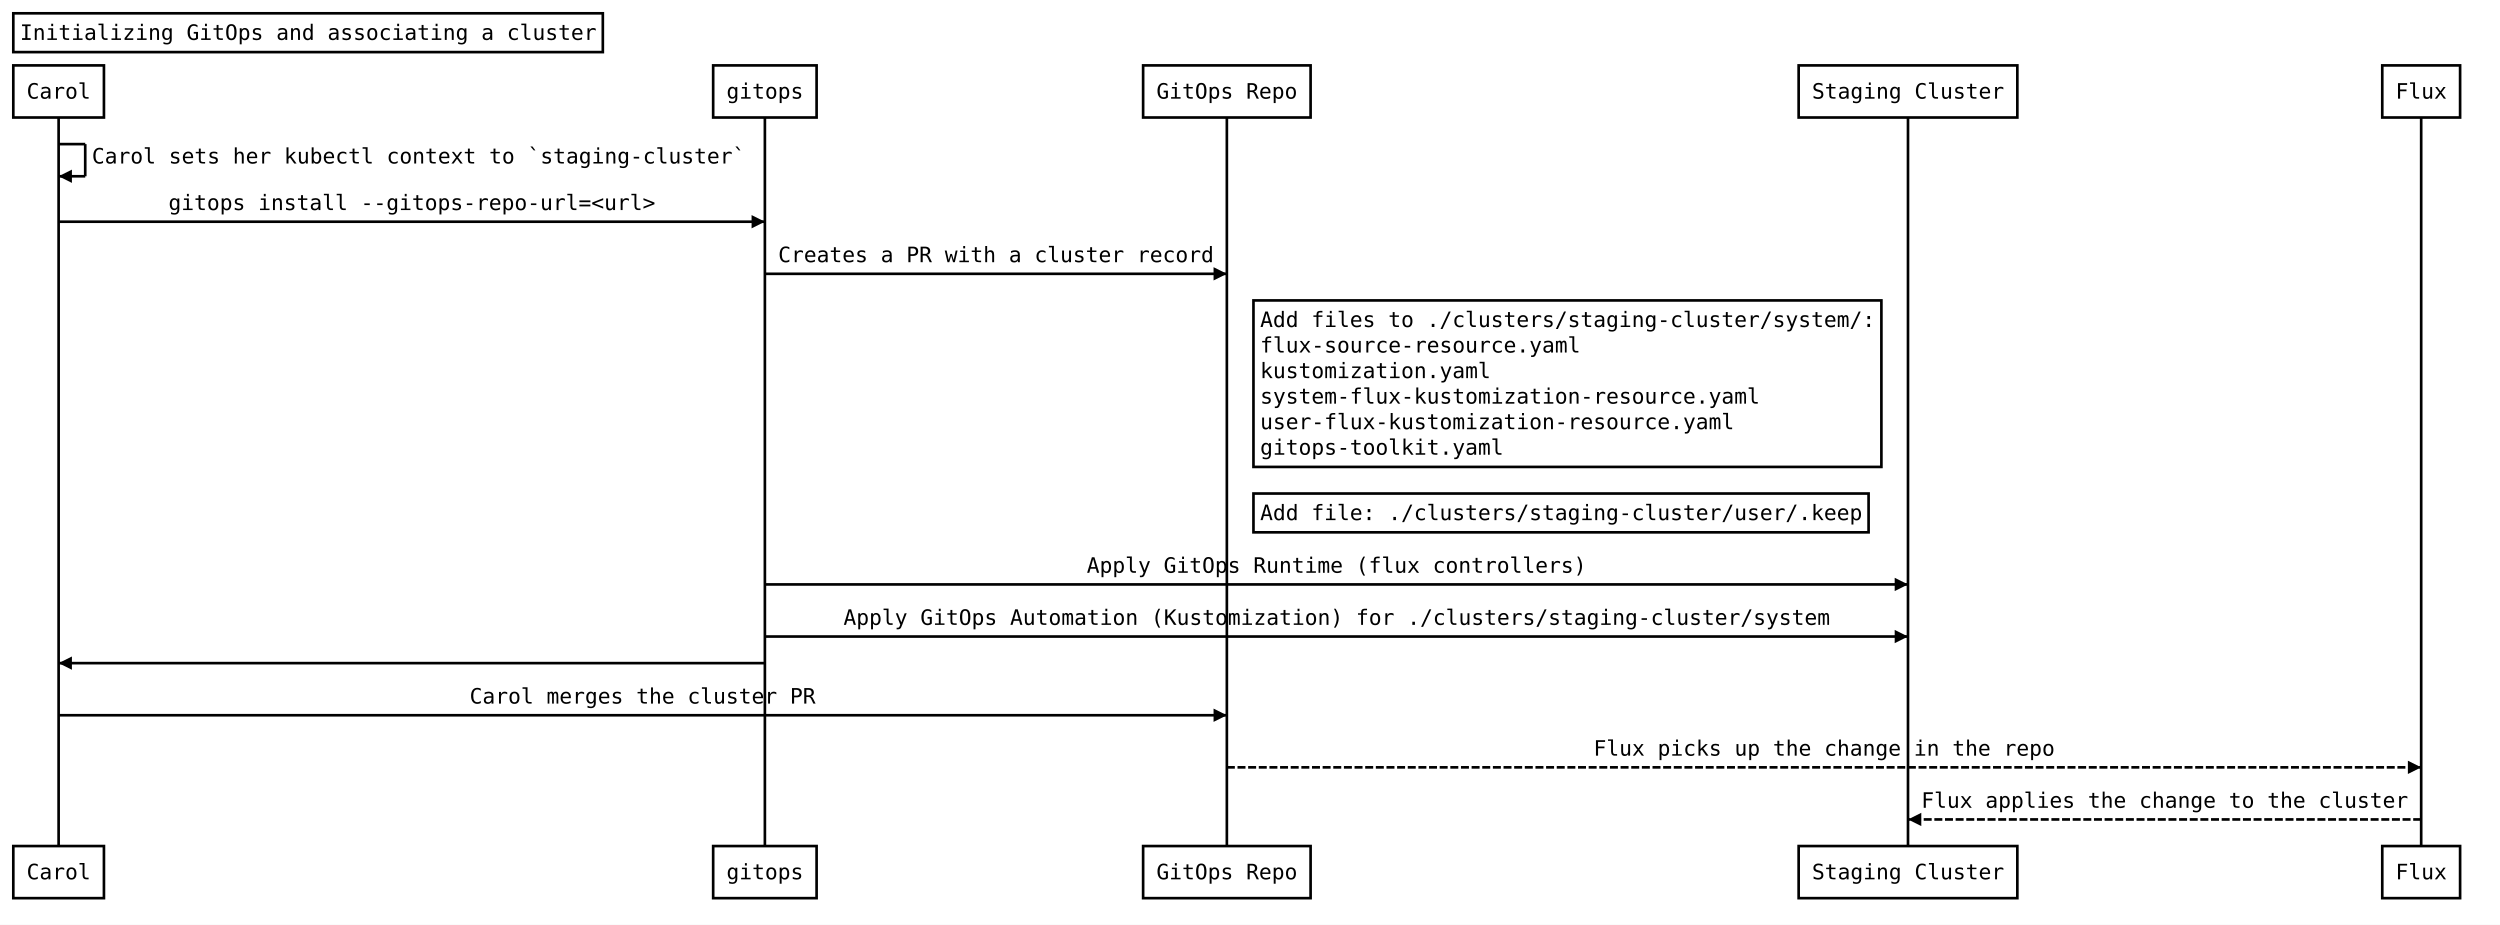
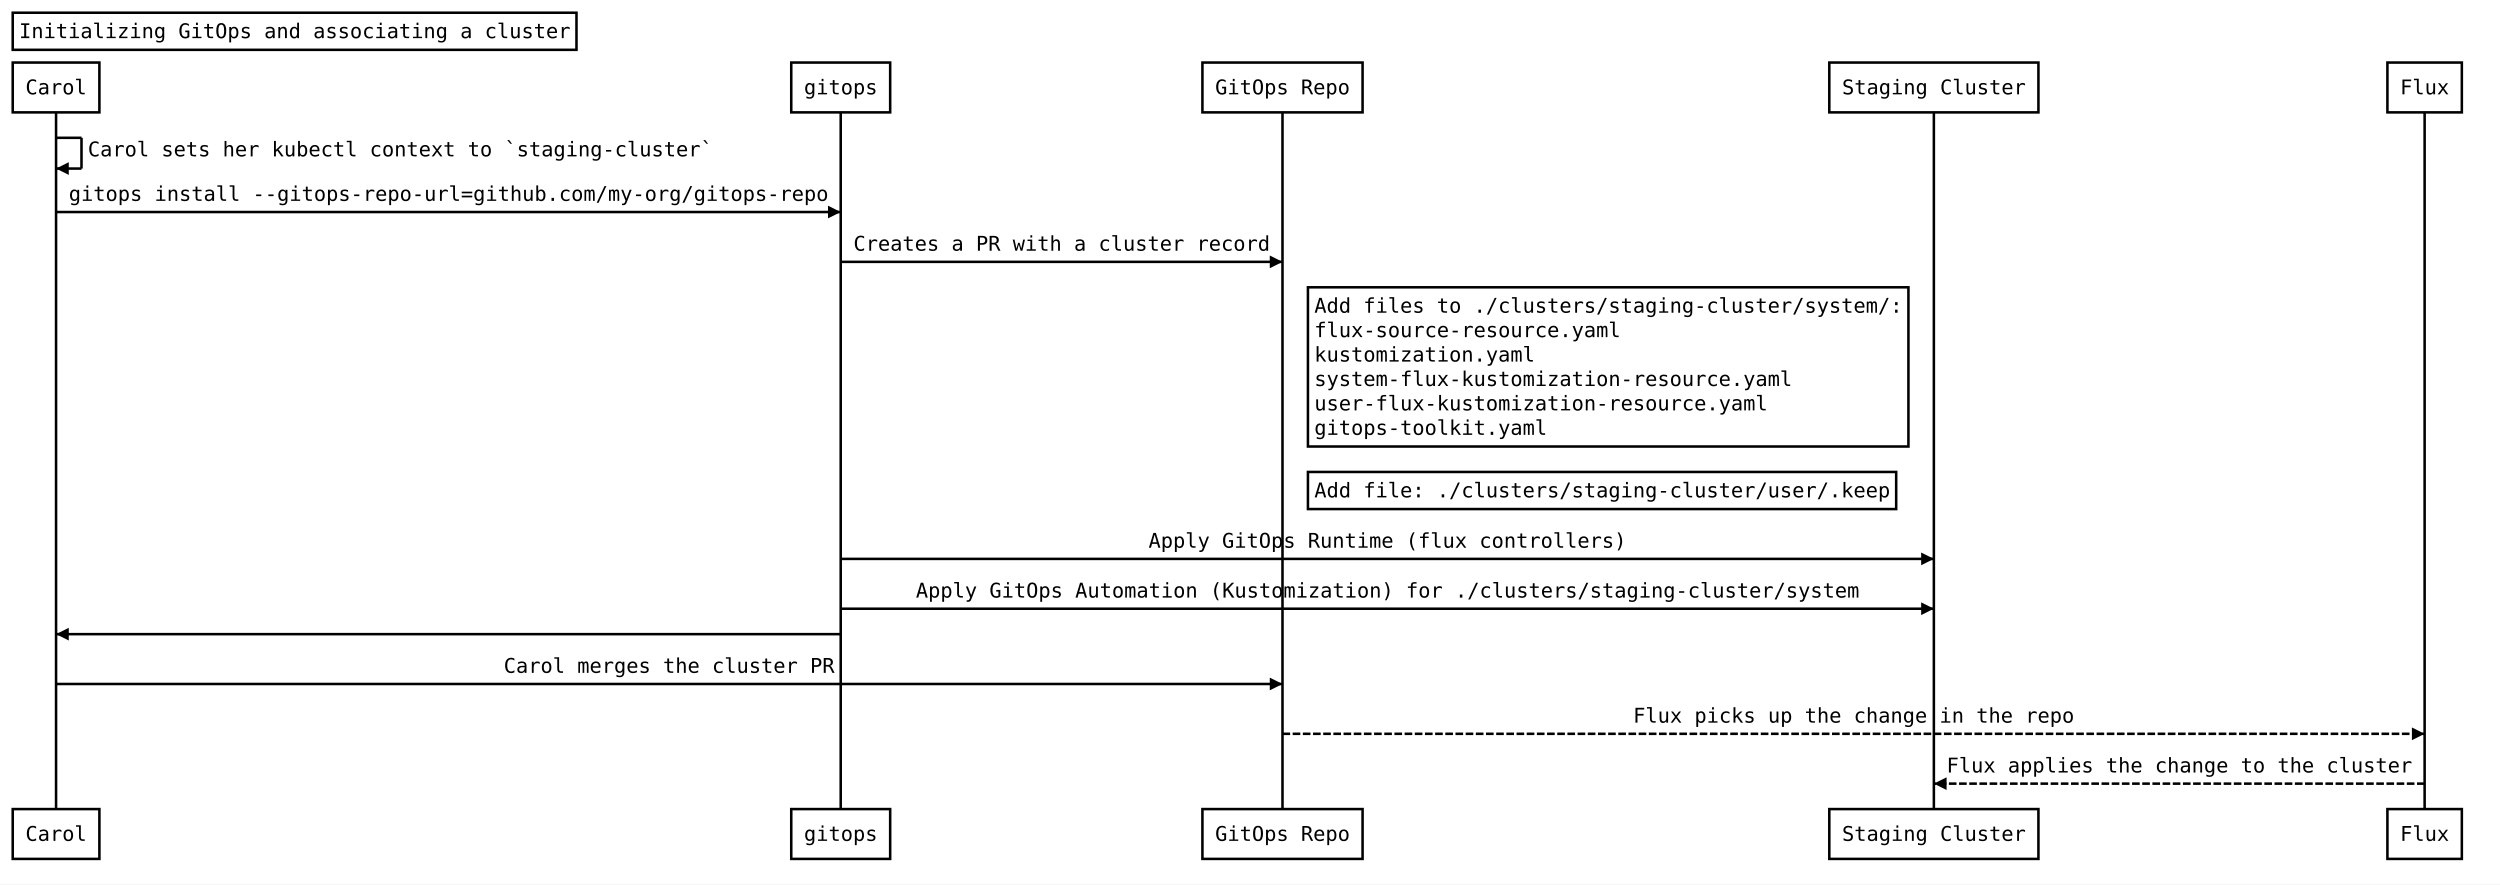
- <svg xmlns="http://www.w3.org/2000/svg" width="1879.5px" height="695.234px" class="sequence simple">
+ <svg xmlns="http://www.w3.org/2000/svg" width="1965.391px" height="695.234px" class="sequence simple">
  <defs>
    <marker viewBox="0 0 5 5" markerWidth="5" markerHeight="5" orient="auto" refX="5" refY="2.5" id="markerArrowBlock">
      <path d="M 0 0 L 5 2.5 L 0 5 z" />
    </marker>
    <marker viewBox="0 0 9.6 16" markerWidth="4" markerHeight="16" orient="auto" refX="9.6" refY="8" id="markerArrowOpen">
      <path d="M 9.6,8 1.92,16 0,13.7 5.76,8 0,2.286 1.92,0 9.6,8 z" />
    </marker>
  </defs>
-   <rect width="100%" height="100%" fill="white" />
+   <rect height="100%" width="100%" fill="white" />
  <g class="title">
    <rect x="10" y="10" width="443.203" height="29.172" stroke="#000000" fill="#ffffff" style="stroke-width: 2;" />
    <text x="15" y="30" style="font-size: 16px; font-family: &quot;Andale Mono&quot;, monospace;">
      <tspan x="15">Initializing GitOps and associating a cluster</tspan>
    </text>
  </g>
  <g class="actor">
    <rect x="10" y="49.172" width="68.141" height="39.172" stroke="#000000" fill="#ffffff" style="stroke-width: 2;" />
    <text x="20" y="74.172" style="font-size: 16px; font-family: &quot;Andale Mono&quot;, monospace;">
      <tspan x="20">Carol</tspan>
    </text>
  </g>
  <g class="actor">
    <rect x="10" y="636.062" width="68.141" height="39.172" stroke="#000000" fill="#ffffff" style="stroke-width: 2;" />
    <text x="20" y="661.062" style="font-size: 16px; font-family: &quot;Andale Mono&quot;, monospace;">
      <tspan x="20">Carol</tspan>
    </text>
  </g>
  <line x1="44.07" x2="44.07" y1="88.344" y2="636.062" stroke="#000000" fill="none" style="stroke-width: 2;" />
  <g class="actor">
-     <rect x="536.156" y="49.172" width="77.766" height="39.172" stroke="#000000" fill="#ffffff" style="stroke-width: 2;" />
-     <text x="546.156" y="74.172" style="font-size: 16px; font-family: &quot;Andale Mono&quot;, monospace;">
-       <tspan x="546.156">gitops</tspan>
+     <rect x="622.047" y="49.172" width="77.766" height="39.172" stroke="#000000" fill="#ffffff" style="stroke-width: 2;" />
+     <text x="632.047" y="74.172" style="font-size: 16px; font-family: &quot;Andale Mono&quot;, monospace;">
+       <tspan x="632.047">gitops</tspan>
    </text>
  </g>
  <g class="actor">
-     <rect x="536.156" y="636.062" width="77.766" height="39.172" stroke="#000000" fill="#ffffff" style="stroke-width: 2;" />
-     <text x="546.156" y="661.062" style="font-size: 16px; font-family: &quot;Andale Mono&quot;, monospace;">
-       <tspan x="546.156">gitops</tspan>
+     <rect x="622.047" y="636.062" width="77.766" height="39.172" stroke="#000000" fill="#ffffff" style="stroke-width: 2;" />
+     <text x="632.047" y="661.062" style="font-size: 16px; font-family: &quot;Andale Mono&quot;, monospace;">
+       <tspan x="632.047">gitops</tspan>
    </text>
  </g>
-   <line x1="575.039" x2="575.039" y1="88.344" y2="636.062" stroke="#000000" fill="none" style="stroke-width: 2;" />
+   <line x1="660.93" x2="660.93" y1="88.344" y2="636.062" stroke="#000000" fill="none" style="stroke-width: 2;" />
  <g class="actor">
-     <rect x="859.398" y="49.172" width="125.906" height="39.172" stroke="#000000" fill="#ffffff" style="stroke-width: 2;" />
-     <text x="869.398" y="74.172" style="font-size: 16px; font-family: &quot;Andale Mono&quot;, monospace;">
-       <tspan x="869.398">GitOps Repo</tspan>
+     <rect x="945.289" y="49.172" width="125.906" height="39.172" stroke="#000000" fill="#ffffff" style="stroke-width: 2;" />
+     <text x="955.289" y="74.172" style="font-size: 16px; font-family: &quot;Andale Mono&quot;, monospace;">
+       <tspan x="955.289">GitOps Repo</tspan>
    </text>
  </g>
  <g class="actor">
-     <rect x="859.398" y="636.062" width="125.906" height="39.172" stroke="#000000" fill="#ffffff" style="stroke-width: 2;" />
-     <text x="869.398" y="661.062" style="font-size: 16px; font-family: &quot;Andale Mono&quot;, monospace;">
-       <tspan x="869.398">GitOps Repo</tspan>
+     <rect x="945.289" y="636.062" width="125.906" height="39.172" stroke="#000000" fill="#ffffff" style="stroke-width: 2;" />
+     <text x="955.289" y="661.062" style="font-size: 16px; font-family: &quot;Andale Mono&quot;, monospace;">
+       <tspan x="955.289">GitOps Repo</tspan>
    </text>
  </g>
-   <line x1="922.352" x2="922.352" y1="88.344" y2="636.062" stroke="#000000" fill="none" style="stroke-width: 2;" />
+   <line x1="1008.242" x2="1008.242" y1="88.344" y2="636.062" stroke="#000000" fill="none" style="stroke-width: 2;" />
  <g class="actor">
-     <rect x="1352.227" y="49.172" width="164.406" height="39.172" stroke="#000000" fill="#ffffff" style="stroke-width: 2;" />
-     <text x="1362.227" y="74.172" style="font-size: 16px; font-family: &quot;Andale Mono&quot;, monospace;">
-       <tspan x="1362.227">Staging Cluster</tspan>
+     <rect x="1438.117" y="49.172" width="164.406" height="39.172" stroke="#000000" fill="#ffffff" style="stroke-width: 2;" />
+     <text x="1448.117" y="74.172" style="font-size: 16px; font-family: &quot;Andale Mono&quot;, monospace;">
+       <tspan x="1448.117">Staging Cluster</tspan>
    </text>
  </g>
  <g class="actor">
-     <rect x="1352.227" y="636.062" width="164.406" height="39.172" stroke="#000000" fill="#ffffff" style="stroke-width: 2;" />
-     <text x="1362.227" y="661.062" style="font-size: 16px; font-family: &quot;Andale Mono&quot;, monospace;">
-       <tspan x="1362.227">Staging Cluster</tspan>
+     <rect x="1438.117" y="636.062" width="164.406" height="39.172" stroke="#000000" fill="#ffffff" style="stroke-width: 2;" />
+     <text x="1448.117" y="661.062" style="font-size: 16px; font-family: &quot;Andale Mono&quot;, monospace;">
+       <tspan x="1448.117">Staging Cluster</tspan>
    </text>
  </g>
-   <line x1="1434.43" x2="1434.43" y1="88.344" y2="636.062" stroke="#000000" fill="none" style="stroke-width: 2;" />
+   <line x1="1520.32" x2="1520.32" y1="88.344" y2="636.062" stroke="#000000" fill="none" style="stroke-width: 2;" />
  <g class="actor">
-     <rect x="1790.984" y="49.172" width="58.516" height="39.172" stroke="#000000" fill="#ffffff" style="stroke-width: 2;" />
-     <text x="1800.984" y="74.172" style="font-size: 16px; font-family: &quot;Andale Mono&quot;, monospace;">
-       <tspan x="1800.984">Flux</tspan>
+     <rect x="1876.875" y="49.172" width="58.516" height="39.172" stroke="#000000" fill="#ffffff" style="stroke-width: 2;" />
+     <text x="1886.875" y="74.172" style="font-size: 16px; font-family: &quot;Andale Mono&quot;, monospace;">
+       <tspan x="1886.875">Flux</tspan>
    </text>
  </g>
  <g class="actor">
-     <rect x="1790.984" y="636.062" width="58.516" height="39.172" stroke="#000000" fill="#ffffff" style="stroke-width: 2;" />
-     <text x="1800.984" y="661.062" style="font-size: 16px; font-family: &quot;Andale Mono&quot;, monospace;">
-       <tspan x="1800.984">Flux</tspan>
+     <rect x="1876.875" y="636.062" width="58.516" height="39.172" stroke="#000000" fill="#ffffff" style="stroke-width: 2;" />
+     <text x="1886.875" y="661.062" style="font-size: 16px; font-family: &quot;Andale Mono&quot;, monospace;">
+       <tspan x="1886.875">Flux</tspan>
    </text>
  </g>
-   <line x1="1820.242" x2="1820.242" y1="88.344" y2="636.062" stroke="#000000" fill="none" style="stroke-width: 2;" />
+   <line x1="1906.133" x2="1906.133" y1="88.344" y2="636.062" stroke="#000000" fill="none" style="stroke-width: 2;" />
  <g class="signal">
    <text x="69.07" y="122.93" style="font-size: 16px; font-family: &quot;Andale Mono&quot;, monospace;">
      <tspan x="69.07">Carol sets her kubectl context to `staging-cluster`</tspan>
    </text>
    <line x1="44.07" x2="64.07" y1="108.344" y2="108.344" stroke="#000000" fill="none" style="stroke-width: 2;" />
    <line x1="64.07" x2="64.07" y1="108.344" y2="132.516" stroke="#000000" fill="none" style="stroke-width: 2;" />
    <line x1="64.07" x2="44.07" y1="132.516" y2="132.516" stroke="#000000" fill="none" style="stroke-width: 2; marker-end: url(&quot;#markerArrowBlock&quot;);" />
  </g>
  <g class="signal">
-     <text x="126.648" y="157.93" style="font-size: 16px; font-family: &quot;Andale Mono&quot;, monospace;">
-       <tspan x="126.648">gitops install --gitops-repo-url=&lt;url&gt;</tspan>
+     <text x="54.07" y="157.93" style="font-size: 16px; font-family: &quot;Andale Mono&quot;, monospace;">
+       <tspan x="54.07">gitops install --gitops-repo-url=github.com/my-org/gitops-repo</tspan>
    </text>
-     <line x1="44.07" x2="575.039" y1="166.688" y2="166.688" stroke="#000000" fill="none" style="stroke-width: 2; marker-end: url(&quot;#markerArrowBlock&quot;);" />
+     <line x1="44.07" x2="660.93" y1="166.688" y2="166.688" stroke="#000000" fill="none" style="stroke-width: 2; marker-end: url(&quot;#markerArrowBlock&quot;);" />
  </g>
  <g class="signal">
-     <text x="585.039" y="197.102" style="font-size: 16px; font-family: &quot;Andale Mono&quot;, monospace;">
-       <tspan x="585.039">Creates a PR with a cluster record</tspan>
+     <text x="670.93" y="197.102" style="font-size: 16px; font-family: &quot;Andale Mono&quot;, monospace;">
+       <tspan x="670.93">Creates a PR with a cluster record</tspan>
    </text>
-     <line x1="575.039" x2="922.352" y1="205.859" y2="205.859" stroke="#000000" fill="none" style="stroke-width: 2; marker-end: url(&quot;#markerArrowBlock&quot;);" />
+     <line x1="660.93" x2="1008.242" y1="205.859" y2="205.859" stroke="#000000" fill="none" style="stroke-width: 2; marker-end: url(&quot;#markerArrowBlock&quot;);" />
  </g>
  <g class="note">
-     <rect x="942.352" y="225.859" width="472.078" height="125.172" stroke="#000000" fill="#ffffff" style="stroke-width: 2;" />
-     <text x="947.352" y="245.859" style="font-size: 16px; font-family: &quot;Andale Mono&quot;, monospace;">
-       <tspan x="947.352">Add files to ./clusters/staging-cluster/system/:</tspan>
-       <tspan dy="1.2em" x="947.352">flux-source-resource.yaml</tspan>
-       <tspan dy="1.2em" x="947.352">kustomization.yaml</tspan>
-       <tspan dy="1.2em" x="947.352">system-flux-kustomization-resource.yaml</tspan>
-       <tspan dy="1.2em" x="947.352">user-flux-kustomization-resource.yaml</tspan>
-       <tspan dy="1.2em" x="947.352">gitops-toolkit.yaml</tspan>
+     <rect x="1028.242" y="225.859" width="472.078" height="125.172" stroke="#000000" fill="#ffffff" style="stroke-width: 2;" />
+     <text x="1033.242" y="245.859" style="font-size: 16px; font-family: &quot;Andale Mono&quot;, monospace;">
+       <tspan x="1033.242">Add files to ./clusters/staging-cluster/system/:</tspan>
+       <tspan dy="1.2em" x="1033.242">flux-source-resource.yaml</tspan>
+       <tspan dy="1.2em" x="1033.242">kustomization.yaml</tspan>
+       <tspan dy="1.2em" x="1033.242">system-flux-kustomization-resource.yaml</tspan>
+       <tspan dy="1.2em" x="1033.242">user-flux-kustomization-resource.yaml</tspan>
+       <tspan dy="1.2em" x="1033.242">gitops-toolkit.yaml</tspan>
    </text>
  </g>
  <g class="note">
-     <rect x="942.352" y="371.031" width="462.453" height="29.172" stroke="#000000" fill="#ffffff" style="stroke-width: 2;" />
-     <text x="947.352" y="391.031" style="font-size: 16px; font-family: &quot;Andale Mono&quot;, monospace;">
-       <tspan x="947.352">Add file: ./clusters/staging-cluster/user/.keep</tspan>
+     <rect x="1028.242" y="371.031" width="462.453" height="29.172" stroke="#000000" fill="#ffffff" style="stroke-width: 2;" />
+     <text x="1033.242" y="391.031" style="font-size: 16px; font-family: &quot;Andale Mono&quot;, monospace;">
+       <tspan x="1033.242">Add file: ./clusters/staging-cluster/user/.keep</tspan>
    </text>
  </g>
  <g class="signal">
-     <text x="817.016" y="430.617" style="font-size: 16px; font-family: &quot;Andale Mono&quot;, monospace;">
-       <tspan x="817.016">Apply GitOps Runtime (flux controllers)</tspan>
+     <text x="902.906" y="430.617" style="font-size: 16px; font-family: &quot;Andale Mono&quot;, monospace;">
+       <tspan x="902.906">Apply GitOps Runtime (flux controllers)</tspan>
    </text>
-     <line x1="575.039" x2="1434.43" y1="439.375" y2="439.375" stroke="#000000" fill="none" style="stroke-width: 2; marker-end: url(&quot;#markerArrowBlock&quot;);" />
+     <line x1="660.93" x2="1520.32" y1="439.375" y2="439.375" stroke="#000000" fill="none" style="stroke-width: 2; marker-end: url(&quot;#markerArrowBlock&quot;);" />
  </g>
  <g class="signal">
-     <text x="634.109" y="469.789" style="font-size: 16px; font-family: &quot;Andale Mono&quot;, monospace;">
-       <tspan x="634.109">Apply GitOps Automation (Kustomization) for ./clusters/staging-cluster/system</tspan>
+     <text x="720" y="469.789" style="font-size: 16px; font-family: &quot;Andale Mono&quot;, monospace;">
+       <tspan x="720">Apply GitOps Automation (Kustomization) for ./clusters/staging-cluster/system</tspan>
    </text>
-     <line x1="575.039" x2="1434.43" y1="478.547" y2="478.547" stroke="#000000" fill="none" style="stroke-width: 2; marker-end: url(&quot;#markerArrowBlock&quot;);" />
+     <line x1="660.93" x2="1520.32" y1="478.547" y2="478.547" stroke="#000000" fill="none" style="stroke-width: 2; marker-end: url(&quot;#markerArrowBlock&quot;);" />
  </g>
  <g class="signal">
-     <text x="309.555" y="503.547" style="font-size: 16px; font-family: &quot;Andale Mono&quot;, monospace;">
-       <tspan x="309.555" />
+     <text x="352.5" y="503.547" style="font-size: 16px; font-family: &quot;Andale Mono&quot;, monospace;">
+       <tspan x="352.5" />
    </text>
-     <line x1="575.039" x2="44.07" y1="498.547" y2="498.547" stroke="#000000" fill="none" style="stroke-width: 2; marker-end: url(&quot;#markerArrowBlock&quot;);" />
+     <line x1="660.93" x2="44.07" y1="498.547" y2="498.547" stroke="#000000" fill="none" style="stroke-width: 2; marker-end: url(&quot;#markerArrowBlock&quot;);" />
  </g>
  <g class="signal">
-     <text x="353.062" y="528.961" style="font-size: 16px; font-family: &quot;Andale Mono&quot;, monospace;">
-       <tspan x="353.062">Carol merges the cluster PR</tspan>
+     <text x="396.008" y="528.961" style="font-size: 16px; font-family: &quot;Andale Mono&quot;, monospace;">
+       <tspan x="396.008">Carol merges the cluster PR</tspan>
    </text>
-     <line x1="44.07" x2="922.352" y1="537.719" y2="537.719" stroke="#000000" fill="none" style="stroke-width: 2; marker-end: url(&quot;#markerArrowBlock&quot;);" />
+     <line x1="44.07" x2="1008.242" y1="537.719" y2="537.719" stroke="#000000" fill="none" style="stroke-width: 2; marker-end: url(&quot;#markerArrowBlock&quot;);" />
  </g>
  <g class="signal">
-     <text x="1198.016" y="568.133" style="font-size: 16px; font-family: &quot;Andale Mono&quot;, monospace;">
-       <tspan x="1198.016">Flux picks up the change in the repo</tspan>
+     <text x="1283.906" y="568.133" style="font-size: 16px; font-family: &quot;Andale Mono&quot;, monospace;">
+       <tspan x="1283.906">Flux picks up the change in the repo</tspan>
    </text>
-     <line x1="922.352" x2="1820.242" y1="576.891" y2="576.891" stroke="#000000" fill="none" style="stroke-width: 2; stroke-dasharray: 6, 2; marker-end: url(&quot;#markerArrowBlock&quot;);" />
+     <line x1="1008.242" x2="1906.133" y1="576.891" y2="576.891" stroke="#000000" fill="none" style="stroke-width: 2; stroke-dasharray: 6, 2; marker-end: url(&quot;#markerArrowBlock&quot;);" />
  </g>
  <g class="signal">
-     <text x="1444.43" y="607.305" style="font-size: 16px; font-family: &quot;Andale Mono&quot;, monospace;">
-       <tspan x="1444.43">Flux applies the change to the cluster</tspan>
+     <text x="1530.32" y="607.305" style="font-size: 16px; font-family: &quot;Andale Mono&quot;, monospace;">
+       <tspan x="1530.32">Flux applies the change to the cluster</tspan>
    </text>
-     <line x1="1820.242" x2="1434.43" y1="616.062" y2="616.062" stroke="#000000" fill="none" style="stroke-width: 2; stroke-dasharray: 6, 2; marker-end: url(&quot;#markerArrowBlock&quot;);" />
+     <line x1="1906.133" x2="1520.32" y1="616.062" y2="616.062" stroke="#000000" fill="none" style="stroke-width: 2; stroke-dasharray: 6, 2; marker-end: url(&quot;#markerArrowBlock&quot;);" />
  </g>
</svg>
